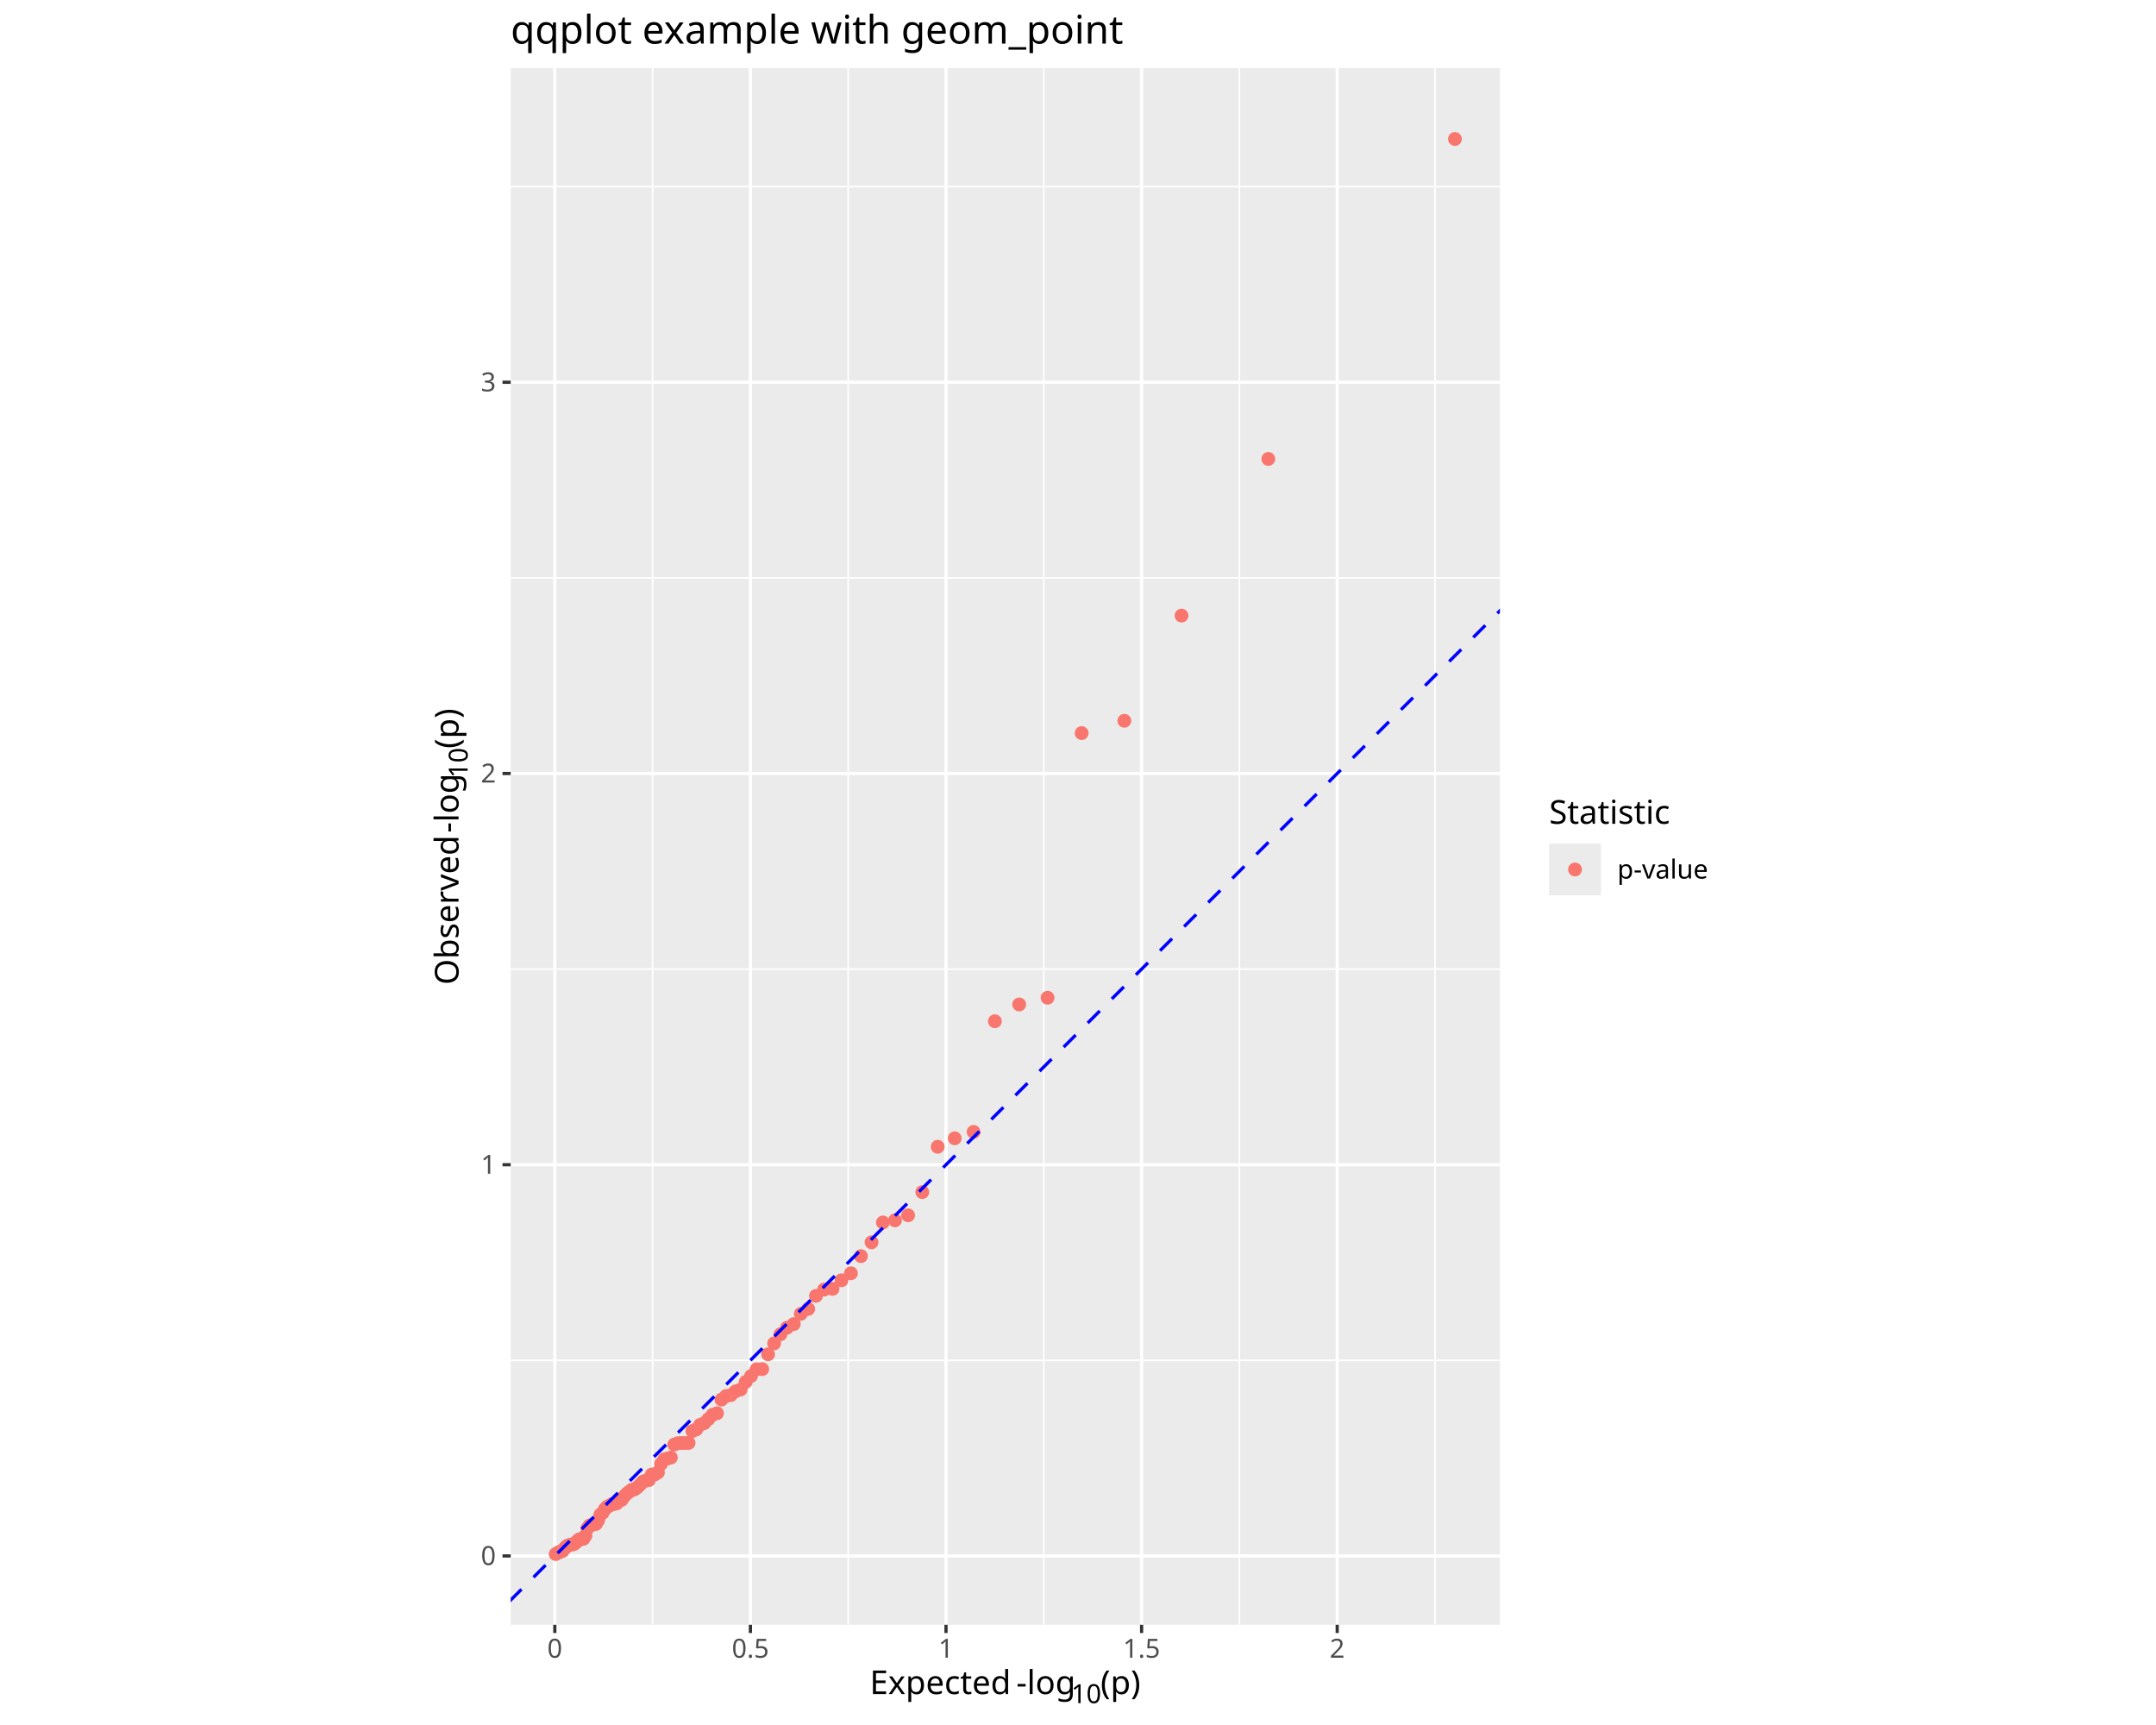
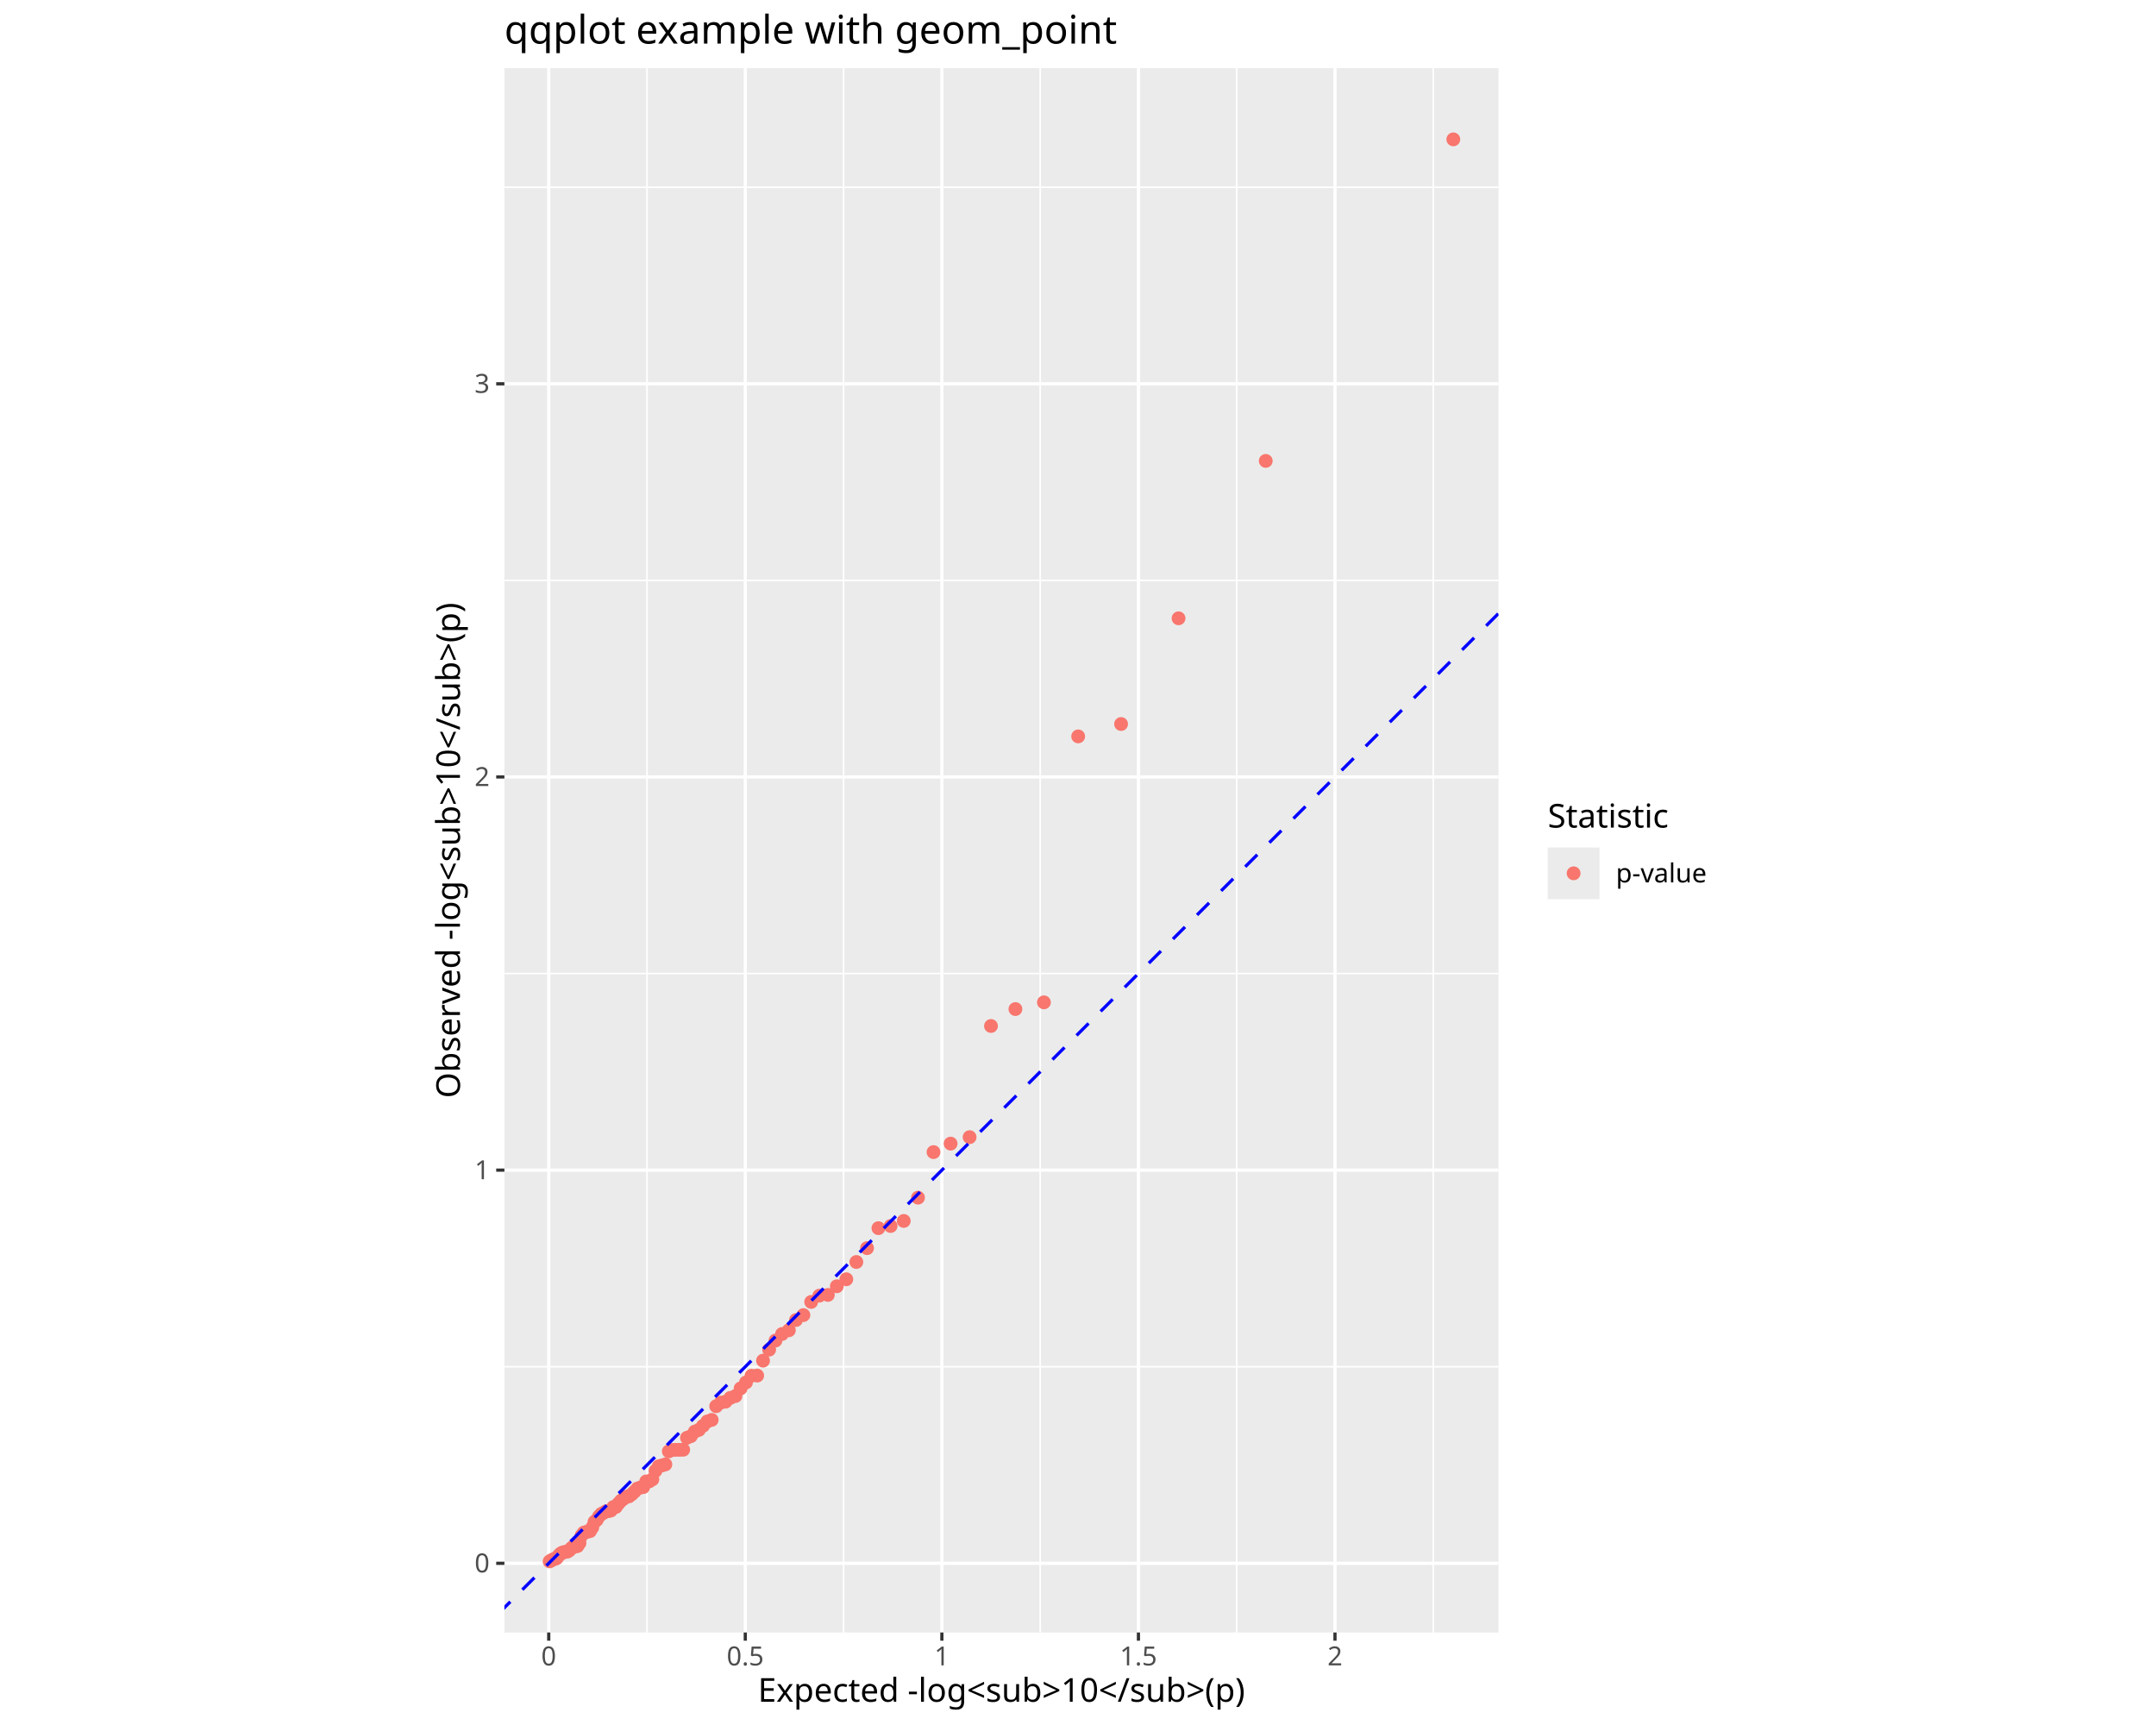
<svg xmlns="http://www.w3.org/2000/svg" class="svglite" data-engine-version="2.0" width="720.00pt" height="576.00pt" viewBox="0 0 720.00 576.00">
  <defs>
    <style type="text/css">
    .svglite line, .svglite polyline, .svglite polygon, .svglite path, .svglite rect, .svglite circle {
      fill: none;
      stroke: #000000;
      stroke-linecap: round;
      stroke-linejoin: round;
      stroke-miterlimit: 10.00;
    }
  </style>
  </defs>
  <rect width="100%" height="100%" style="stroke: none; fill: #FFFFFF;" />
  <defs>
    <clipPath id="cpMC4wMHw3MjAuMDB8MC4wMHw1NzYuMDA=">
      <rect x="0.00" y="0.00" width="720.00" height="576.00" />
    </clipPath>
  </defs>
  <g clip-path="url(#cpMC4wMHw3MjAuMDB8MC4wMHw1NzYuMDA=)">
</g>
  <defs>
-     <clipPath id="cpMTQwLjA4fDU3OS45MnwwLjAwfDU3Ni4wMA==">
-       <rect x="140.08" y="0.00" width="439.84" height="576.00" />
+     <clipPath id="cpMTQwLjU1fDU3OS40NXwwLjAwfDU3Ni4wMA==">
+       <rect x="140.55" y="0.00" width="438.90" height="576.00" />
    </clipPath>
  </defs>
-   <g clip-path="url(#cpMTQwLjA4fDU3OS45MnwwLjAwfDU3Ni4wMA==)">
-     <rect x="140.08" y="0.00" width="439.84" height="576.00" style="stroke-width: 1.07; stroke: #FFFFFF; fill: #FFFFFF;" />
+   <g clip-path="url(#cpMTQwLjU1fDU3OS40NXwwLjAwfDU3Ni4wMA==)">
+     <rect x="140.55" y="0.00" width="438.90" height="576.00" style="stroke-width: 1.07; stroke: #FFFFFF; fill: #FFFFFF;" />
  </g>
  <g clip-path="url(#cpMC4wMHw3MjAuMDB8MC4wMHw1NzYuMDA=)">
</g>
  <defs>
-     <clipPath id="cpMTcwLjU1fDUwMC45MHwyMi43OHw1NDIuNTQ=">
-       <rect x="170.55" y="22.78" width="330.35" height="519.76" />
+     <clipPath id="cpMTY4LjQ1fDUwMC40M3wyMi43OHw1NDUuMTE=">
+       <rect x="168.45" y="22.78" width="331.98" height="522.33" />
    </clipPath>
  </defs>
-   <g clip-path="url(#cpMTcwLjU1fDUwMC45MHwyMi43OHw1NDIuNTQ=)">
-     <rect x="170.55" y="22.78" width="330.35" height="519.76" style="stroke-width: 1.07; stroke: none; fill: #EBEBEB;" />
-     <polyline points="170.55,454.23 500.90,454.23 " style="stroke-width: 0.53; stroke: #FFFFFF; stroke-linecap: butt;" />
-     <polyline points="170.55,323.59 500.90,323.59 " style="stroke-width: 0.53; stroke: #FFFFFF; stroke-linecap: butt;" />
-     <polyline points="170.55,192.96 500.90,192.96 " style="stroke-width: 0.53; stroke: #FFFFFF; stroke-linecap: butt;" />
-     <polyline points="170.55,62.32 500.90,62.32 " style="stroke-width: 0.53; stroke: #FFFFFF; stroke-linecap: butt;" />
-     <polyline points="217.94,542.54 217.94,22.78 " style="stroke-width: 0.53; stroke: #FFFFFF; stroke-linecap: butt;" />
-     <polyline points="283.26,542.54 283.26,22.78 " style="stroke-width: 0.53; stroke: #FFFFFF; stroke-linecap: butt;" />
-     <polyline points="348.58,542.54 348.58,22.78 " style="stroke-width: 0.53; stroke: #FFFFFF; stroke-linecap: butt;" />
-     <polyline points="413.90,542.54 413.90,22.78 " style="stroke-width: 0.53; stroke: #FFFFFF; stroke-linecap: butt;" />
-     <polyline points="479.22,542.54 479.22,22.78 " style="stroke-width: 0.53; stroke: #FFFFFF; stroke-linecap: butt;" />
-     <polyline points="170.55,519.55 500.90,519.55 " style="stroke-width: 1.07; stroke: #FFFFFF; stroke-linecap: butt;" />
-     <polyline points="170.55,388.91 500.90,388.91 " style="stroke-width: 1.07; stroke: #FFFFFF; stroke-linecap: butt;" />
-     <polyline points="170.55,258.28 500.90,258.28 " style="stroke-width: 1.07; stroke: #FFFFFF; stroke-linecap: butt;" />
-     <polyline points="170.55,127.64 500.90,127.64 " style="stroke-width: 1.07; stroke: #FFFFFF; stroke-linecap: butt;" />
-     <polyline points="185.28,542.54 185.28,22.78 " style="stroke-width: 1.07; stroke: #FFFFFF; stroke-linecap: butt;" />
-     <polyline points="250.60,542.54 250.60,22.78 " style="stroke-width: 1.07; stroke: #FFFFFF; stroke-linecap: butt;" />
-     <polyline points="315.92,542.54 315.92,22.78 " style="stroke-width: 1.07; stroke: #FFFFFF; stroke-linecap: butt;" />
-     <polyline points="381.24,542.54 381.24,22.78 " style="stroke-width: 1.07; stroke: #FFFFFF; stroke-linecap: butt;" />
-     <polyline points="446.56,542.54 446.56,22.78 " style="stroke-width: 1.07; stroke: #FFFFFF; stroke-linecap: butt;" />
-     <circle cx="485.88" cy="46.41" r="1.95" style="stroke-width: 0.71; stroke: #F8766D; fill: #F8766D;" />
-     <circle cx="423.55" cy="153.25" r="1.95" style="stroke-width: 0.71; stroke: #F8766D; fill: #F8766D;" />
-     <circle cx="394.57" cy="205.55" r="1.95" style="stroke-width: 0.71; stroke: #F8766D; fill: #F8766D;" />
-     <circle cx="375.48" cy="240.68" r="1.95" style="stroke-width: 0.71; stroke: #F8766D; fill: #F8766D;" />
-     <circle cx="361.22" cy="244.79" r="1.95" style="stroke-width: 0.71; stroke: #F8766D; fill: #F8766D;" />
-     <circle cx="349.84" cy="333.16" r="1.95" style="stroke-width: 0.71; stroke: #F8766D; fill: #F8766D;" />
-     <circle cx="340.36" cy="335.40" r="1.95" style="stroke-width: 0.71; stroke: #F8766D; fill: #F8766D;" />
-     <circle cx="332.24" cy="341.01" r="1.95" style="stroke-width: 0.71; stroke: #F8766D; fill: #F8766D;" />
-     <circle cx="325.14" cy="377.96" r="1.95" style="stroke-width: 0.71; stroke: #F8766D; fill: #F8766D;" />
-     <circle cx="318.83" cy="380.10" r="1.95" style="stroke-width: 0.71; stroke: #F8766D; fill: #F8766D;" />
-     <circle cx="313.15" cy="382.92" r="1.95" style="stroke-width: 0.71; stroke: #F8766D; fill: #F8766D;" />
-     <circle cx="307.99" cy="398.06" r="1.95" style="stroke-width: 0.71; stroke: #F8766D; fill: #F8766D;" />
-     <circle cx="303.26" cy="405.80" r="1.95" style="stroke-width: 0.71; stroke: #F8766D; fill: #F8766D;" />
-     <circle cx="298.89" cy="407.48" r="1.95" style="stroke-width: 0.71; stroke: #F8766D; fill: #F8766D;" />
-     <circle cx="294.84" cy="408.20" r="1.95" style="stroke-width: 0.71; stroke: #F8766D; fill: #F8766D;" />
-     <circle cx="291.05" cy="414.83" r="1.95" style="stroke-width: 0.71; stroke: #F8766D; fill: #F8766D;" />
-     <circle cx="287.51" cy="419.44" r="1.95" style="stroke-width: 0.71; stroke: #F8766D; fill: #F8766D;" />
-     <circle cx="284.17" cy="425.17" r="1.95" style="stroke-width: 0.71; stroke: #F8766D; fill: #F8766D;" />
-     <circle cx="281.02" cy="427.50" r="1.95" style="stroke-width: 0.71; stroke: #F8766D; fill: #F8766D;" />
-     <circle cx="278.03" cy="430.37" r="1.95" style="stroke-width: 0.71; stroke: #F8766D; fill: #F8766D;" />
-     <circle cx="275.19" cy="430.62" r="1.95" style="stroke-width: 0.71; stroke: #F8766D; fill: #F8766D;" />
-     <circle cx="272.49" cy="432.71" r="1.95" style="stroke-width: 0.71; stroke: #F8766D; fill: #F8766D;" />
-     <circle cx="269.91" cy="437.07" r="1.95" style="stroke-width: 0.71; stroke: #F8766D; fill: #F8766D;" />
-     <circle cx="267.44" cy="438.71" r="1.95" style="stroke-width: 0.71; stroke: #F8766D; fill: #F8766D;" />
-     <circle cx="265.08" cy="442.12" r="1.95" style="stroke-width: 0.71; stroke: #F8766D; fill: #F8766D;" />
-     <circle cx="262.81" cy="443.36" r="1.95" style="stroke-width: 0.71; stroke: #F8766D; fill: #F8766D;" />
-     <circle cx="260.63" cy="445.53" r="1.95" style="stroke-width: 0.71; stroke: #F8766D; fill: #F8766D;" />
-     <circle cx="258.53" cy="448.56" r="1.95" style="stroke-width: 0.71; stroke: #F8766D; fill: #F8766D;" />
-     <circle cx="256.50" cy="452.22" r="1.95" style="stroke-width: 0.71; stroke: #F8766D; fill: #F8766D;" />
-     <circle cx="254.54" cy="457.18" r="1.95" style="stroke-width: 0.71; stroke: #F8766D; fill: #F8766D;" />
-     <circle cx="252.65" cy="457.24" r="1.95" style="stroke-width: 0.71; stroke: #F8766D; fill: #F8766D;" />
-     <circle cx="250.82" cy="459.46" r="1.95" style="stroke-width: 0.71; stroke: #F8766D; fill: #F8766D;" />
-     <circle cx="249.05" cy="461.43" r="1.95" style="stroke-width: 0.71; stroke: #F8766D; fill: #F8766D;" />
-     <circle cx="247.33" cy="463.98" r="1.95" style="stroke-width: 0.71; stroke: #F8766D; fill: #F8766D;" />
-     <circle cx="245.66" cy="464.59" r="1.95" style="stroke-width: 0.71; stroke: #F8766D; fill: #F8766D;" />
-     <circle cx="244.04" cy="465.85" r="1.95" style="stroke-width: 0.71; stroke: #F8766D; fill: #F8766D;" />
-     <circle cx="242.46" cy="466.16" r="1.95" style="stroke-width: 0.71; stroke: #F8766D; fill: #F8766D;" />
-     <circle cx="240.93" cy="467.35" r="1.95" style="stroke-width: 0.71; stroke: #F8766D; fill: #F8766D;" />
-     <circle cx="239.44" cy="471.90" r="1.95" style="stroke-width: 0.71; stroke: #F8766D; fill: #F8766D;" />
-     <circle cx="237.98" cy="472.42" r="1.95" style="stroke-width: 0.71; stroke: #F8766D; fill: #F8766D;" />
-     <circle cx="236.56" cy="473.86" r="1.95" style="stroke-width: 0.71; stroke: #F8766D; fill: #F8766D;" />
-     <circle cx="235.18" cy="475.21" r="1.95" style="stroke-width: 0.71; stroke: #F8766D; fill: #F8766D;" />
-     <circle cx="233.83" cy="475.78" r="1.95" style="stroke-width: 0.71; stroke: #F8766D; fill: #F8766D;" />
-     <circle cx="232.51" cy="477.31" r="1.95" style="stroke-width: 0.71; stroke: #F8766D; fill: #F8766D;" />
-     <circle cx="231.22" cy="477.84" r="1.95" style="stroke-width: 0.71; stroke: #F8766D; fill: #F8766D;" />
-     <circle cx="229.96" cy="481.81" r="1.95" style="stroke-width: 0.71; stroke: #F8766D; fill: #F8766D;" />
-     <circle cx="228.72" cy="481.84" r="1.95" style="stroke-width: 0.71; stroke: #F8766D; fill: #F8766D;" />
-     <circle cx="227.52" cy="481.84" r="1.95" style="stroke-width: 0.71; stroke: #F8766D; fill: #F8766D;" />
-     <circle cx="226.34" cy="481.91" r="1.95" style="stroke-width: 0.71; stroke: #F8766D; fill: #F8766D;" />
-     <circle cx="225.18" cy="482.35" r="1.95" style="stroke-width: 0.71; stroke: #F8766D; fill: #F8766D;" />
-     <circle cx="224.04" cy="486.69" r="1.95" style="stroke-width: 0.71; stroke: #F8766D; fill: #F8766D;" />
-     <circle cx="222.93" cy="487.02" r="1.95" style="stroke-width: 0.71; stroke: #F8766D; fill: #F8766D;" />
-     <circle cx="221.84" cy="487.31" r="1.95" style="stroke-width: 0.71; stroke: #F8766D; fill: #F8766D;" />
-     <circle cx="220.77" cy="488.80" r="1.95" style="stroke-width: 0.71; stroke: #F8766D; fill: #F8766D;" />
-     <circle cx="219.72" cy="491.67" r="1.95" style="stroke-width: 0.71; stroke: #F8766D; fill: #F8766D;" />
-     <circle cx="218.69" cy="492.32" r="1.95" style="stroke-width: 0.71; stroke: #F8766D; fill: #F8766D;" />
-     <circle cx="217.67" cy="492.35" r="1.95" style="stroke-width: 0.71; stroke: #F8766D; fill: #F8766D;" />
-     <circle cx="216.68" cy="494.23" r="1.95" style="stroke-width: 0.71; stroke: #F8766D; fill: #F8766D;" />
-     <circle cx="215.70" cy="494.38" r="1.95" style="stroke-width: 0.71; stroke: #F8766D; fill: #F8766D;" />
-     <circle cx="214.74" cy="494.73" r="1.95" style="stroke-width: 0.71; stroke: #F8766D; fill: #F8766D;" />
-     <circle cx="213.79" cy="495.72" r="1.95" style="stroke-width: 0.71; stroke: #F8766D; fill: #F8766D;" />
-     <circle cx="212.86" cy="496.61" r="1.95" style="stroke-width: 0.71; stroke: #F8766D; fill: #F8766D;" />
-     <circle cx="211.95" cy="497.30" r="1.95" style="stroke-width: 0.71; stroke: #F8766D; fill: #F8766D;" />
-     <circle cx="211.05" cy="497.44" r="1.95" style="stroke-width: 0.71; stroke: #F8766D; fill: #F8766D;" />
-     <circle cx="210.16" cy="498.10" r="1.95" style="stroke-width: 0.71; stroke: #F8766D; fill: #F8766D;" />
-     <circle cx="209.29" cy="498.76" r="1.95" style="stroke-width: 0.71; stroke: #F8766D; fill: #F8766D;" />
-     <circle cx="208.43" cy="499.72" r="1.95" style="stroke-width: 0.71; stroke: #F8766D; fill: #F8766D;" />
-     <circle cx="207.58" cy="500.84" r="1.95" style="stroke-width: 0.71; stroke: #F8766D; fill: #F8766D;" />
-     <circle cx="206.75" cy="500.86" r="1.95" style="stroke-width: 0.71; stroke: #F8766D; fill: #F8766D;" />
-     <circle cx="205.92" cy="502.01" r="1.95" style="stroke-width: 0.71; stroke: #F8766D; fill: #F8766D;" />
-     <circle cx="205.11" cy="502.20" r="1.95" style="stroke-width: 0.71; stroke: #F8766D; fill: #F8766D;" />
-     <circle cx="204.31" cy="502.28" r="1.95" style="stroke-width: 0.71; stroke: #F8766D; fill: #F8766D;" />
-     <circle cx="203.53" cy="502.77" r="1.95" style="stroke-width: 0.71; stroke: #F8766D; fill: #F8766D;" />
-     <circle cx="202.75" cy="503.14" r="1.95" style="stroke-width: 0.71; stroke: #F8766D; fill: #F8766D;" />
-     <circle cx="201.98" cy="503.95" r="1.95" style="stroke-width: 0.71; stroke: #F8766D; fill: #F8766D;" />
-     <circle cx="201.23" cy="505.15" r="1.95" style="stroke-width: 0.71; stroke: #F8766D; fill: #F8766D;" />
-     <circle cx="200.48" cy="505.79" r="1.95" style="stroke-width: 0.71; stroke: #F8766D; fill: #F8766D;" />
-     <circle cx="199.74" cy="507.67" r="1.95" style="stroke-width: 0.71; stroke: #F8766D; fill: #F8766D;" />
-     <circle cx="199.02" cy="508.85" r="1.95" style="stroke-width: 0.71; stroke: #F8766D; fill: #F8766D;" />
-     <circle cx="198.30" cy="509.01" r="1.95" style="stroke-width: 0.71; stroke: #F8766D; fill: #F8766D;" />
-     <circle cx="197.59" cy="509.18" r="1.95" style="stroke-width: 0.71; stroke: #F8766D; fill: #F8766D;" />
-     <circle cx="196.89" cy="509.39" r="1.95" style="stroke-width: 0.71; stroke: #F8766D; fill: #F8766D;" />
-     <circle cx="196.20" cy="510.31" r="1.95" style="stroke-width: 0.71; stroke: #F8766D; fill: #F8766D;" />
-     <circle cx="195.51" cy="512.79" r="1.95" style="stroke-width: 0.71; stroke: #F8766D; fill: #F8766D;" />
-     <circle cx="194.84" cy="513.83" r="1.95" style="stroke-width: 0.71; stroke: #F8766D; fill: #F8766D;" />
-     <circle cx="194.17" cy="513.93" r="1.95" style="stroke-width: 0.71; stroke: #F8766D; fill: #F8766D;" />
-     <circle cx="193.51" cy="513.99" r="1.95" style="stroke-width: 0.71; stroke: #F8766D; fill: #F8766D;" />
-     <circle cx="192.86" cy="514.50" r="1.95" style="stroke-width: 0.71; stroke: #F8766D; fill: #F8766D;" />
-     <circle cx="192.21" cy="515.17" r="1.95" style="stroke-width: 0.71; stroke: #F8766D; fill: #F8766D;" />
-     <circle cx="191.58" cy="515.62" r="1.95" style="stroke-width: 0.71; stroke: #F8766D; fill: #F8766D;" />
-     <circle cx="190.94" cy="515.72" r="1.95" style="stroke-width: 0.71; stroke: #F8766D; fill: #F8766D;" />
-     <circle cx="190.32" cy="515.86" r="1.95" style="stroke-width: 0.71; stroke: #F8766D; fill: #F8766D;" />
-     <circle cx="189.70" cy="516.04" r="1.95" style="stroke-width: 0.71; stroke: #F8766D; fill: #F8766D;" />
-     <circle cx="189.09" cy="516.44" r="1.95" style="stroke-width: 0.71; stroke: #F8766D; fill: #F8766D;" />
-     <circle cx="188.49" cy="517.09" r="1.95" style="stroke-width: 0.71; stroke: #F8766D; fill: #F8766D;" />
-     <circle cx="187.89" cy="517.88" r="1.95" style="stroke-width: 0.71; stroke: #F8766D; fill: #F8766D;" />
-     <circle cx="187.30" cy="518.03" r="1.95" style="stroke-width: 0.71; stroke: #F8766D; fill: #F8766D;" />
-     <circle cx="186.72" cy="518.30" r="1.95" style="stroke-width: 0.71; stroke: #F8766D; fill: #F8766D;" />
-     <circle cx="186.14" cy="518.57" r="1.95" style="stroke-width: 0.71; stroke: #F8766D; fill: #F8766D;" />
-     <circle cx="185.57" cy="518.92" r="1.95" style="stroke-width: 0.71; stroke: #F8766D; fill: #F8766D;" />
-     <line x1="-159.80" y1="864.63" x2="831.25" y2="-126.41" style="stroke-width: 1.07; stroke: #0000FF; stroke-dasharray: 5.69,5.69; stroke-linecap: butt;" />
+   <g clip-path="url(#cpMTY4LjQ1fDUwMC40M3wyMi43OHw1NDUuMTE=)">
+     <rect x="168.45" y="22.78" width="331.98" height="522.33" style="stroke-width: 1.07; stroke: none; fill: #EBEBEB;" />
+     <polyline points="168.45,456.37 500.43,456.37 " style="stroke-width: 0.53; stroke: #FFFFFF; stroke-linecap: butt;" />
+     <polyline points="168.45,325.08 500.43,325.08 " style="stroke-width: 0.53; stroke: #FFFFFF; stroke-linecap: butt;" />
+     <polyline points="168.45,193.80 500.43,193.80 " style="stroke-width: 0.53; stroke: #FFFFFF; stroke-linecap: butt;" />
+     <polyline points="168.45,62.51 500.43,62.51 " style="stroke-width: 0.53; stroke: #FFFFFF; stroke-linecap: butt;" />
+     <polyline points="216.07,545.11 216.07,22.78 " style="stroke-width: 0.53; stroke: #FFFFFF; stroke-linecap: butt;" />
+     <polyline points="281.71,545.11 281.71,22.78 " style="stroke-width: 0.53; stroke: #FFFFFF; stroke-linecap: butt;" />
+     <polyline points="347.36,545.11 347.36,22.78 " style="stroke-width: 0.53; stroke: #FFFFFF; stroke-linecap: butt;" />
+     <polyline points="413.00,545.11 413.00,22.78 " style="stroke-width: 0.53; stroke: #FFFFFF; stroke-linecap: butt;" />
+     <polyline points="478.64,545.11 478.64,22.78 " style="stroke-width: 0.53; stroke: #FFFFFF; stroke-linecap: butt;" />
+     <polyline points="168.45,522.01 500.43,522.01 " style="stroke-width: 1.07; stroke: #FFFFFF; stroke-linecap: butt;" />
+     <polyline points="168.45,390.72 500.43,390.72 " style="stroke-width: 1.07; stroke: #FFFFFF; stroke-linecap: butt;" />
+     <polyline points="168.45,259.44 500.43,259.44 " style="stroke-width: 1.07; stroke: #FFFFFF; stroke-linecap: butt;" />
+     <polyline points="168.45,128.16 500.43,128.16 " style="stroke-width: 1.07; stroke: #FFFFFF; stroke-linecap: butt;" />
+     <polyline points="183.25,545.11 183.25,22.78 " style="stroke-width: 1.07; stroke: #FFFFFF; stroke-linecap: butt;" />
+     <polyline points="248.89,545.11 248.89,22.78 " style="stroke-width: 1.07; stroke: #FFFFFF; stroke-linecap: butt;" />
+     <polyline points="314.54,545.11 314.54,22.78 " style="stroke-width: 1.07; stroke: #FFFFFF; stroke-linecap: butt;" />
+     <polyline points="380.18,545.11 380.18,22.78 " style="stroke-width: 1.07; stroke: #FFFFFF; stroke-linecap: butt;" />
+     <polyline points="445.82,545.11 445.82,22.78 " style="stroke-width: 1.07; stroke: #FFFFFF; stroke-linecap: butt;" />
+     <circle cx="485.34" cy="46.53" r="1.95" style="stroke-width: 0.71; stroke: #F8766D; fill: #F8766D;" />
+     <circle cx="422.70" cy="153.90" r="1.95" style="stroke-width: 0.71; stroke: #F8766D; fill: #F8766D;" />
+     <circle cx="393.58" cy="206.46" r="1.95" style="stroke-width: 0.71; stroke: #F8766D; fill: #F8766D;" />
+     <circle cx="374.39" cy="241.76" r="1.95" style="stroke-width: 0.71; stroke: #F8766D; fill: #F8766D;" />
+     <circle cx="360.06" cy="245.89" r="1.95" style="stroke-width: 0.71; stroke: #F8766D; fill: #F8766D;" />
+     <circle cx="348.62" cy="334.70" r="1.95" style="stroke-width: 0.71; stroke: #F8766D; fill: #F8766D;" />
+     <circle cx="339.10" cy="336.94" r="1.95" style="stroke-width: 0.71; stroke: #F8766D; fill: #F8766D;" />
+     <circle cx="330.94" cy="342.59" r="1.95" style="stroke-width: 0.71; stroke: #F8766D; fill: #F8766D;" />
+     <circle cx="323.80" cy="379.71" r="1.95" style="stroke-width: 0.71; stroke: #F8766D; fill: #F8766D;" />
+     <circle cx="317.46" cy="381.87" r="1.95" style="stroke-width: 0.71; stroke: #F8766D; fill: #F8766D;" />
+     <circle cx="311.75" cy="384.70" r="1.95" style="stroke-width: 0.71; stroke: #F8766D; fill: #F8766D;" />
+     <circle cx="306.57" cy="399.91" r="1.95" style="stroke-width: 0.71; stroke: #F8766D; fill: #F8766D;" />
+     <circle cx="301.81" cy="407.69" r="1.95" style="stroke-width: 0.71; stroke: #F8766D; fill: #F8766D;" />
+     <circle cx="297.42" cy="409.38" r="1.95" style="stroke-width: 0.71; stroke: #F8766D; fill: #F8766D;" />
+     <circle cx="293.35" cy="410.10" r="1.95" style="stroke-width: 0.71; stroke: #F8766D; fill: #F8766D;" />
+     <circle cx="289.55" cy="416.77" r="1.95" style="stroke-width: 0.71; stroke: #F8766D; fill: #F8766D;" />
+     <circle cx="285.98" cy="421.40" r="1.95" style="stroke-width: 0.71; stroke: #F8766D; fill: #F8766D;" />
+     <circle cx="282.63" cy="427.16" r="1.95" style="stroke-width: 0.71; stroke: #F8766D; fill: #F8766D;" />
+     <circle cx="279.46" cy="429.50" r="1.95" style="stroke-width: 0.71; stroke: #F8766D; fill: #F8766D;" />
+     <circle cx="276.46" cy="432.39" r="1.95" style="stroke-width: 0.71; stroke: #F8766D; fill: #F8766D;" />
+     <circle cx="273.61" cy="432.64" r="1.95" style="stroke-width: 0.71; stroke: #F8766D; fill: #F8766D;" />
+     <circle cx="270.89" cy="434.73" r="1.95" style="stroke-width: 0.71; stroke: #F8766D; fill: #F8766D;" />
+     <circle cx="268.30" cy="439.12" r="1.95" style="stroke-width: 0.71; stroke: #F8766D; fill: #F8766D;" />
+     <circle cx="265.82" cy="440.77" r="1.95" style="stroke-width: 0.71; stroke: #F8766D; fill: #F8766D;" />
+     <circle cx="263.44" cy="444.19" r="1.95" style="stroke-width: 0.71; stroke: #F8766D; fill: #F8766D;" />
+     <circle cx="261.16" cy="445.44" r="1.95" style="stroke-width: 0.71; stroke: #F8766D; fill: #F8766D;" />
+     <circle cx="258.97" cy="447.63" r="1.95" style="stroke-width: 0.71; stroke: #F8766D; fill: #F8766D;" />
+     <circle cx="256.86" cy="450.66" r="1.95" style="stroke-width: 0.71; stroke: #F8766D; fill: #F8766D;" />
+     <circle cx="254.82" cy="454.34" r="1.95" style="stroke-width: 0.71; stroke: #F8766D; fill: #F8766D;" />
+     <circle cx="252.86" cy="459.32" r="1.95" style="stroke-width: 0.71; stroke: #F8766D; fill: #F8766D;" />
+     <circle cx="250.95" cy="459.39" r="1.95" style="stroke-width: 0.71; stroke: #F8766D; fill: #F8766D;" />
+     <circle cx="249.12" cy="461.62" r="1.95" style="stroke-width: 0.71; stroke: #F8766D; fill: #F8766D;" />
+     <circle cx="247.33" cy="463.60" r="1.95" style="stroke-width: 0.71; stroke: #F8766D; fill: #F8766D;" />
+     <circle cx="245.61" cy="466.16" r="1.95" style="stroke-width: 0.71; stroke: #F8766D; fill: #F8766D;" />
+     <circle cx="243.93" cy="466.77" r="1.95" style="stroke-width: 0.71; stroke: #F8766D; fill: #F8766D;" />
+     <circle cx="242.30" cy="468.04" r="1.95" style="stroke-width: 0.71; stroke: #F8766D; fill: #F8766D;" />
+     <circle cx="240.72" cy="468.35" r="1.95" style="stroke-width: 0.71; stroke: #F8766D; fill: #F8766D;" />
+     <circle cx="239.17" cy="469.55" r="1.95" style="stroke-width: 0.71; stroke: #F8766D; fill: #F8766D;" />
+     <circle cx="237.67" cy="474.12" r="1.95" style="stroke-width: 0.71; stroke: #F8766D; fill: #F8766D;" />
+     <circle cx="236.21" cy="474.65" r="1.95" style="stroke-width: 0.71; stroke: #F8766D; fill: #F8766D;" />
+     <circle cx="234.79" cy="476.09" r="1.95" style="stroke-width: 0.71; stroke: #F8766D; fill: #F8766D;" />
+     <circle cx="233.40" cy="477.45" r="1.95" style="stroke-width: 0.71; stroke: #F8766D; fill: #F8766D;" />
+     <circle cx="232.04" cy="478.02" r="1.95" style="stroke-width: 0.71; stroke: #F8766D; fill: #F8766D;" />
+     <circle cx="230.71" cy="479.56" r="1.95" style="stroke-width: 0.71; stroke: #F8766D; fill: #F8766D;" />
+     <circle cx="229.42" cy="480.09" r="1.95" style="stroke-width: 0.71; stroke: #F8766D; fill: #F8766D;" />
+     <circle cx="228.15" cy="484.08" r="1.95" style="stroke-width: 0.71; stroke: #F8766D; fill: #F8766D;" />
+     <circle cx="226.91" cy="484.11" r="1.95" style="stroke-width: 0.71; stroke: #F8766D; fill: #F8766D;" />
+     <circle cx="225.70" cy="484.11" r="1.95" style="stroke-width: 0.71; stroke: #F8766D; fill: #F8766D;" />
+     <circle cx="224.51" cy="484.18" r="1.95" style="stroke-width: 0.71; stroke: #F8766D; fill: #F8766D;" />
+     <circle cx="223.35" cy="484.62" r="1.95" style="stroke-width: 0.71; stroke: #F8766D; fill: #F8766D;" />
+     <circle cx="222.20" cy="488.98" r="1.95" style="stroke-width: 0.71; stroke: #F8766D; fill: #F8766D;" />
+     <circle cx="221.09" cy="489.32" r="1.95" style="stroke-width: 0.71; stroke: #F8766D; fill: #F8766D;" />
+     <circle cx="219.99" cy="489.61" r="1.95" style="stroke-width: 0.71; stroke: #F8766D; fill: #F8766D;" />
+     <circle cx="218.91" cy="491.11" r="1.95" style="stroke-width: 0.71; stroke: #F8766D; fill: #F8766D;" />
+     <circle cx="217.86" cy="493.99" r="1.95" style="stroke-width: 0.71; stroke: #F8766D; fill: #F8766D;" />
+     <circle cx="216.82" cy="494.64" r="1.95" style="stroke-width: 0.71; stroke: #F8766D; fill: #F8766D;" />
+     <circle cx="215.80" cy="494.67" r="1.95" style="stroke-width: 0.71; stroke: #F8766D; fill: #F8766D;" />
+     <circle cx="214.80" cy="496.56" r="1.95" style="stroke-width: 0.71; stroke: #F8766D; fill: #F8766D;" />
+     <circle cx="213.82" cy="496.72" r="1.95" style="stroke-width: 0.71; stroke: #F8766D; fill: #F8766D;" />
+     <circle cx="212.85" cy="497.06" r="1.95" style="stroke-width: 0.71; stroke: #F8766D; fill: #F8766D;" />
+     <circle cx="211.90" cy="498.06" r="1.95" style="stroke-width: 0.71; stroke: #F8766D; fill: #F8766D;" />
+     <circle cx="210.97" cy="498.95" r="1.95" style="stroke-width: 0.71; stroke: #F8766D; fill: #F8766D;" />
+     <circle cx="210.05" cy="499.65" r="1.95" style="stroke-width: 0.71; stroke: #F8766D; fill: #F8766D;" />
+     <circle cx="209.14" cy="499.79" r="1.95" style="stroke-width: 0.71; stroke: #F8766D; fill: #F8766D;" />
+     <circle cx="208.25" cy="500.45" r="1.95" style="stroke-width: 0.71; stroke: #F8766D; fill: #F8766D;" />
+     <circle cx="207.38" cy="501.11" r="1.95" style="stroke-width: 0.71; stroke: #F8766D; fill: #F8766D;" />
+     <circle cx="206.51" cy="502.08" r="1.95" style="stroke-width: 0.71; stroke: #F8766D; fill: #F8766D;" />
+     <circle cx="205.66" cy="503.21" r="1.95" style="stroke-width: 0.71; stroke: #F8766D; fill: #F8766D;" />
+     <circle cx="204.82" cy="503.23" r="1.95" style="stroke-width: 0.71; stroke: #F8766D; fill: #F8766D;" />
+     <circle cx="204.00" cy="504.38" r="1.95" style="stroke-width: 0.71; stroke: #F8766D; fill: #F8766D;" />
+     <circle cx="203.18" cy="504.58" r="1.95" style="stroke-width: 0.71; stroke: #F8766D; fill: #F8766D;" />
+     <circle cx="202.38" cy="504.65" r="1.95" style="stroke-width: 0.71; stroke: #F8766D; fill: #F8766D;" />
+     <circle cx="201.59" cy="505.14" r="1.95" style="stroke-width: 0.71; stroke: #F8766D; fill: #F8766D;" />
+     <circle cx="200.81" cy="505.51" r="1.95" style="stroke-width: 0.71; stroke: #F8766D; fill: #F8766D;" />
+     <circle cx="200.04" cy="506.33" r="1.95" style="stroke-width: 0.71; stroke: #F8766D; fill: #F8766D;" />
+     <circle cx="199.28" cy="507.53" r="1.95" style="stroke-width: 0.71; stroke: #F8766D; fill: #F8766D;" />
+     <circle cx="198.53" cy="508.18" r="1.95" style="stroke-width: 0.71; stroke: #F8766D; fill: #F8766D;" />
+     <circle cx="197.78" cy="510.07" r="1.95" style="stroke-width: 0.71; stroke: #F8766D; fill: #F8766D;" />
+     <circle cx="197.05" cy="511.26" r="1.95" style="stroke-width: 0.71; stroke: #F8766D; fill: #F8766D;" />
+     <circle cx="196.33" cy="511.41" r="1.95" style="stroke-width: 0.71; stroke: #F8766D; fill: #F8766D;" />
+     <circle cx="195.62" cy="511.58" r="1.95" style="stroke-width: 0.71; stroke: #F8766D; fill: #F8766D;" />
+     <circle cx="194.92" cy="511.79" r="1.95" style="stroke-width: 0.71; stroke: #F8766D; fill: #F8766D;" />
+     <circle cx="194.22" cy="512.72" r="1.95" style="stroke-width: 0.71; stroke: #F8766D; fill: #F8766D;" />
+     <circle cx="193.53" cy="515.22" r="1.95" style="stroke-width: 0.71; stroke: #F8766D; fill: #F8766D;" />
+     <circle cx="192.85" cy="516.25" r="1.95" style="stroke-width: 0.71; stroke: #F8766D; fill: #F8766D;" />
+     <circle cx="192.18" cy="516.36" r="1.95" style="stroke-width: 0.71; stroke: #F8766D; fill: #F8766D;" />
+     <circle cx="191.52" cy="516.42" r="1.95" style="stroke-width: 0.71; stroke: #F8766D; fill: #F8766D;" />
+     <circle cx="190.87" cy="516.93" r="1.95" style="stroke-width: 0.71; stroke: #F8766D; fill: #F8766D;" />
+     <circle cx="190.22" cy="517.60" r="1.95" style="stroke-width: 0.71; stroke: #F8766D; fill: #F8766D;" />
+     <circle cx="189.58" cy="518.06" r="1.95" style="stroke-width: 0.71; stroke: #F8766D; fill: #F8766D;" />
+     <circle cx="188.94" cy="518.16" r="1.95" style="stroke-width: 0.71; stroke: #F8766D; fill: #F8766D;" />
+     <circle cx="188.32" cy="518.30" r="1.95" style="stroke-width: 0.71; stroke: #F8766D; fill: #F8766D;" />
+     <circle cx="187.70" cy="518.48" r="1.95" style="stroke-width: 0.71; stroke: #F8766D; fill: #F8766D;" />
+     <circle cx="187.08" cy="518.88" r="1.95" style="stroke-width: 0.71; stroke: #F8766D; fill: #F8766D;" />
+     <circle cx="186.48" cy="519.54" r="1.95" style="stroke-width: 0.71; stroke: #F8766D; fill: #F8766D;" />
+     <circle cx="185.88" cy="520.33" r="1.95" style="stroke-width: 0.71; stroke: #F8766D; fill: #F8766D;" />
+     <circle cx="185.28" cy="520.48" r="1.95" style="stroke-width: 0.71; stroke: #F8766D; fill: #F8766D;" />
+     <circle cx="184.70" cy="520.75" r="1.95" style="stroke-width: 0.71; stroke: #F8766D; fill: #F8766D;" />
+     <circle cx="184.11" cy="521.02" r="1.95" style="stroke-width: 0.71; stroke: #F8766D; fill: #F8766D;" />
+     <circle cx="183.54" cy="521.37" r="1.95" style="stroke-width: 0.71; stroke: #F8766D; fill: #F8766D;" />
+     <line x1="-163.53" y1="868.79" x2="832.41" y2="-127.15" style="stroke-width: 1.07; stroke: #0000FF; stroke-dasharray: 5.69,5.69; stroke-linecap: butt;" />
  </g>
  <g clip-path="url(#cpMC4wMHw3MjAuMDB8MC4wMHw1NzYuMDA=)">
-     <text x="165.62" y="522.58" text-anchor="end" style="font-size: 8.80px; fill: #4D4D4D; font-family: sans;" textLength="4.89px" lengthAdjust="spacingAndGlyphs">0</text>
-     <text x="165.62" y="391.94" text-anchor="end" style="font-size: 8.80px; fill: #4D4D4D; font-family: sans;" textLength="4.89px" lengthAdjust="spacingAndGlyphs">1</text>
-     <text x="165.62" y="261.30" text-anchor="end" style="font-size: 8.80px; fill: #4D4D4D; font-family: sans;" textLength="4.89px" lengthAdjust="spacingAndGlyphs">2</text>
-     <text x="165.62" y="130.67" text-anchor="end" style="font-size: 8.80px; fill: #4D4D4D; font-family: sans;" textLength="4.89px" lengthAdjust="spacingAndGlyphs">3</text>
-     <polyline points="167.81,519.55 170.55,519.55 " style="stroke-width: 1.07; stroke: #333333; stroke-linecap: butt;" />
-     <polyline points="167.81,388.91 170.55,388.91 " style="stroke-width: 1.07; stroke: #333333; stroke-linecap: butt;" />
-     <polyline points="167.81,258.28 170.55,258.28 " style="stroke-width: 1.07; stroke: #333333; stroke-linecap: butt;" />
-     <polyline points="167.81,127.64 170.55,127.64 " style="stroke-width: 1.07; stroke: #333333; stroke-linecap: butt;" />
-     <polyline points="185.28,545.28 185.28,542.54 " style="stroke-width: 1.07; stroke: #333333; stroke-linecap: butt;" />
-     <polyline points="250.60,545.28 250.60,542.54 " style="stroke-width: 1.07; stroke: #333333; stroke-linecap: butt;" />
-     <polyline points="315.92,545.28 315.92,542.54 " style="stroke-width: 1.07; stroke: #333333; stroke-linecap: butt;" />
-     <polyline points="381.24,545.28 381.24,542.54 " style="stroke-width: 1.07; stroke: #333333; stroke-linecap: butt;" />
-     <polyline points="446.56,545.28 446.56,542.54 " style="stroke-width: 1.07; stroke: #333333; stroke-linecap: butt;" />
-     <text x="185.28" y="553.53" text-anchor="middle" style="font-size: 8.80px; fill: #4D4D4D; font-family: sans;" textLength="4.89px" lengthAdjust="spacingAndGlyphs">0</text>
-     <text x="250.60" y="553.53" text-anchor="middle" style="font-size: 8.80px; fill: #4D4D4D; font-family: sans;" textLength="12.23px" lengthAdjust="spacingAndGlyphs">0.5</text>
-     <text x="315.92" y="553.53" text-anchor="middle" style="font-size: 8.80px; fill: #4D4D4D; font-family: sans;" textLength="4.89px" lengthAdjust="spacingAndGlyphs">1</text>
-     <text x="381.24" y="553.53" text-anchor="middle" style="font-size: 8.80px; fill: #4D4D4D; font-family: sans;" textLength="12.23px" lengthAdjust="spacingAndGlyphs">1.5</text>
-     <text x="446.56" y="553.53" text-anchor="middle" style="font-size: 8.80px; fill: #4D4D4D; font-family: sans;" textLength="4.89px" lengthAdjust="spacingAndGlyphs">2</text>
-     <text x="290.47" y="565.67" style="font-size: 11.00px; font-family: sans;" textLength="45.88px" lengthAdjust="spacingAndGlyphs">Expected</text>
-     <text x="339.40" y="565.67" style="font-size: 11.00px; font-family: sans;" textLength="18.34px" lengthAdjust="spacingAndGlyphs">-log</text>
-     <text x="357.74" y="568.69" style="font-size: 8.80px; font-family: sans;" textLength="9.79px" lengthAdjust="spacingAndGlyphs">10</text>
-     <text x="367.53" y="565.67" style="font-size: 11.00px; font-family: sans;" textLength="13.44px" lengthAdjust="spacingAndGlyphs">(p)</text>
-     <text transform="translate(153.13,328.83) rotate(-90)" style="font-size: 11.00px; font-family: sans;" textLength="47.70px" lengthAdjust="spacingAndGlyphs">Observed</text>
-     <text transform="translate(153.13,278.07) rotate(-90)" style="font-size: 11.00px; font-family: sans;" textLength="18.34px" lengthAdjust="spacingAndGlyphs">-log</text>
-     <text transform="translate(156.16,259.73) rotate(-90)" style="font-size: 8.80px; font-family: sans;" textLength="9.79px" lengthAdjust="spacingAndGlyphs">10</text>
-     <text transform="translate(153.13,249.94) rotate(-90)" style="font-size: 11.00px; font-family: sans;" textLength="13.44px" lengthAdjust="spacingAndGlyphs">(p)</text>
-     <rect x="511.86" y="260.88" width="62.58" height="43.57" style="stroke-width: 1.07; stroke: none; fill: #FFFFFF;" />
-     <text x="517.34" y="275.07" style="font-size: 11.00px; font-family: sans;" textLength="38.52px" lengthAdjust="spacingAndGlyphs">Statistic</text>
-     <rect x="517.34" y="281.69" width="17.28" height="17.28" style="stroke-width: 1.07; stroke: none; fill: #EBEBEB;" />
-     <circle cx="525.98" cy="290.33" r="1.95" style="stroke-width: 0.71; stroke: #F8766D; fill: #F8766D;" />
-     <text x="540.10" y="293.36" style="font-size: 8.80px; font-family: sans;" textLength="28.87px" lengthAdjust="spacingAndGlyphs">p-value</text>
-     <text x="170.55" y="14.56" style="font-size: 13.20px; font-family: sans;" textLength="189.34px" lengthAdjust="spacingAndGlyphs">qqplot example with geom_point</text>
+     <text x="163.52" y="525.04" text-anchor="end" style="font-size: 8.80px; fill: #4D4D4D; font-family: sans;" textLength="4.89px" lengthAdjust="spacingAndGlyphs">0</text>
+     <text x="163.52" y="393.75" text-anchor="end" style="font-size: 8.80px; fill: #4D4D4D; font-family: sans;" textLength="4.89px" lengthAdjust="spacingAndGlyphs">1</text>
+     <text x="163.52" y="262.47" text-anchor="end" style="font-size: 8.80px; fill: #4D4D4D; font-family: sans;" textLength="4.89px" lengthAdjust="spacingAndGlyphs">2</text>
+     <text x="163.52" y="131.18" text-anchor="end" style="font-size: 8.80px; fill: #4D4D4D; font-family: sans;" textLength="4.89px" lengthAdjust="spacingAndGlyphs">3</text>
+     <polyline points="165.71,522.01 168.45,522.01 " style="stroke-width: 1.07; stroke: #333333; stroke-linecap: butt;" />
+     <polyline points="165.71,390.72 168.45,390.72 " style="stroke-width: 1.07; stroke: #333333; stroke-linecap: butt;" />
+     <polyline points="165.71,259.44 168.45,259.44 " style="stroke-width: 1.07; stroke: #333333; stroke-linecap: butt;" />
+     <polyline points="165.71,128.16 168.45,128.16 " style="stroke-width: 1.07; stroke: #333333; stroke-linecap: butt;" />
+     <polyline points="183.25,547.85 183.25,545.11 " style="stroke-width: 1.07; stroke: #333333; stroke-linecap: butt;" />
+     <polyline points="248.89,547.85 248.89,545.11 " style="stroke-width: 1.07; stroke: #333333; stroke-linecap: butt;" />
+     <polyline points="314.54,547.85 314.54,545.11 " style="stroke-width: 1.07; stroke: #333333; stroke-linecap: butt;" />
+     <polyline points="380.18,547.85 380.18,545.11 " style="stroke-width: 1.07; stroke: #333333; stroke-linecap: butt;" />
+     <polyline points="445.82,547.85 445.82,545.11 " style="stroke-width: 1.07; stroke: #333333; stroke-linecap: butt;" />
+     <text x="183.25" y="556.10" text-anchor="middle" style="font-size: 8.80px; fill: #4D4D4D; font-family: sans;" textLength="4.89px" lengthAdjust="spacingAndGlyphs">0</text>
+     <text x="248.89" y="556.10" text-anchor="middle" style="font-size: 8.80px; fill: #4D4D4D; font-family: sans;" textLength="12.23px" lengthAdjust="spacingAndGlyphs">0.5</text>
+     <text x="314.54" y="556.10" text-anchor="middle" style="font-size: 8.80px; fill: #4D4D4D; font-family: sans;" textLength="4.89px" lengthAdjust="spacingAndGlyphs">1</text>
+     <text x="380.18" y="556.10" text-anchor="middle" style="font-size: 8.80px; fill: #4D4D4D; font-family: sans;" textLength="12.23px" lengthAdjust="spacingAndGlyphs">1.5</text>
+     <text x="445.82" y="556.10" text-anchor="middle" style="font-size: 8.80px; fill: #4D4D4D; font-family: sans;" textLength="4.89px" lengthAdjust="spacingAndGlyphs">2</text>
+     <text x="334.44" y="568.24" text-anchor="middle" style="font-size: 11.00px; font-family: sans;" textLength="157.21px" lengthAdjust="spacingAndGlyphs">Expected -log&lt;sub&gt;10&lt;/sub&gt;(p)</text>
+     <text transform="translate(153.60,283.95) rotate(-90)" text-anchor="middle" style="font-size: 11.00px; font-family: sans;" textLength="159.03px" lengthAdjust="spacingAndGlyphs">Observed -log&lt;sub&gt;10&lt;/sub&gt;(p)</text>
+     <rect x="511.39" y="262.16" width="62.58" height="43.57" style="stroke-width: 1.07; stroke: none; fill: #FFFFFF;" />
+     <text x="516.87" y="276.35" style="font-size: 11.00px; font-family: sans;" textLength="38.52px" lengthAdjust="spacingAndGlyphs">Statistic</text>
+     <rect x="516.87" y="282.97" width="17.28" height="17.28" style="stroke-width: 1.07; stroke: none; fill: #EBEBEB;" />
+     <circle cx="525.51" cy="291.61" r="1.95" style="stroke-width: 0.71; stroke: #F8766D; fill: #F8766D;" />
+     <text x="539.63" y="294.64" style="font-size: 8.80px; font-family: sans;" textLength="28.87px" lengthAdjust="spacingAndGlyphs">p-value</text>
+     <text x="168.45" y="14.56" style="font-size: 13.20px; font-family: sans;" textLength="189.34px" lengthAdjust="spacingAndGlyphs">qqplot example with geom_point</text>
  </g>
</svg>
